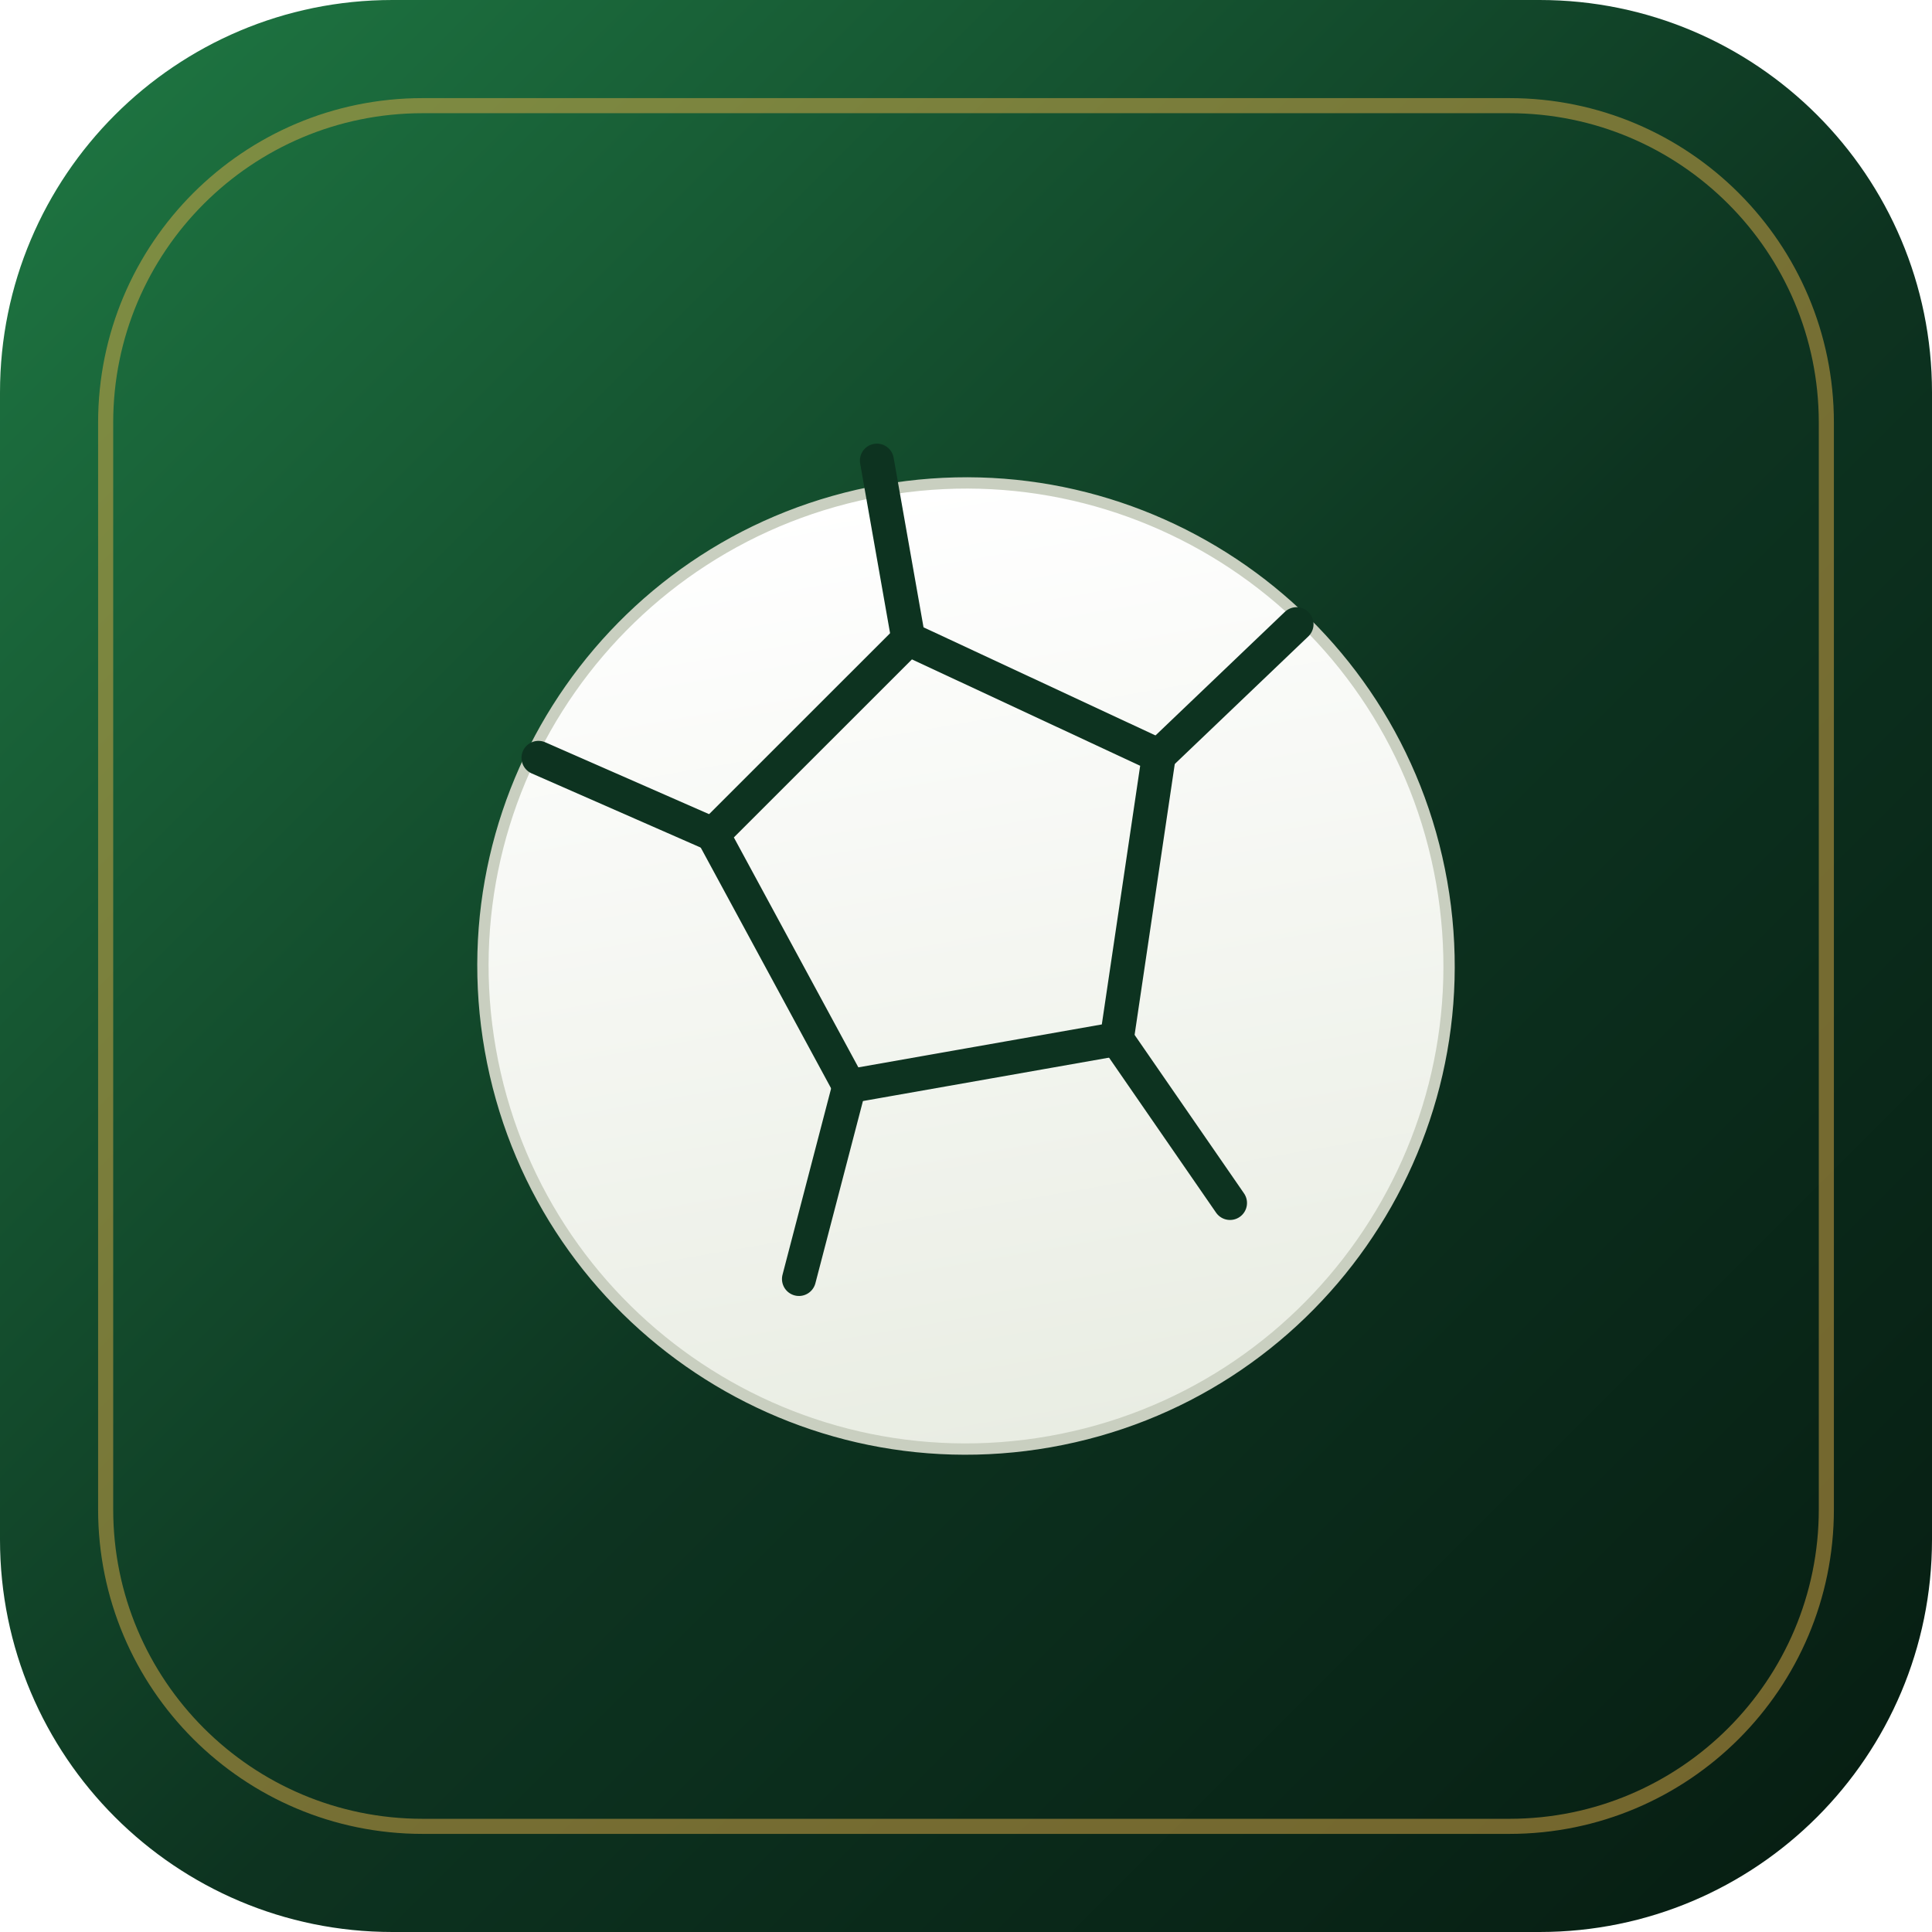
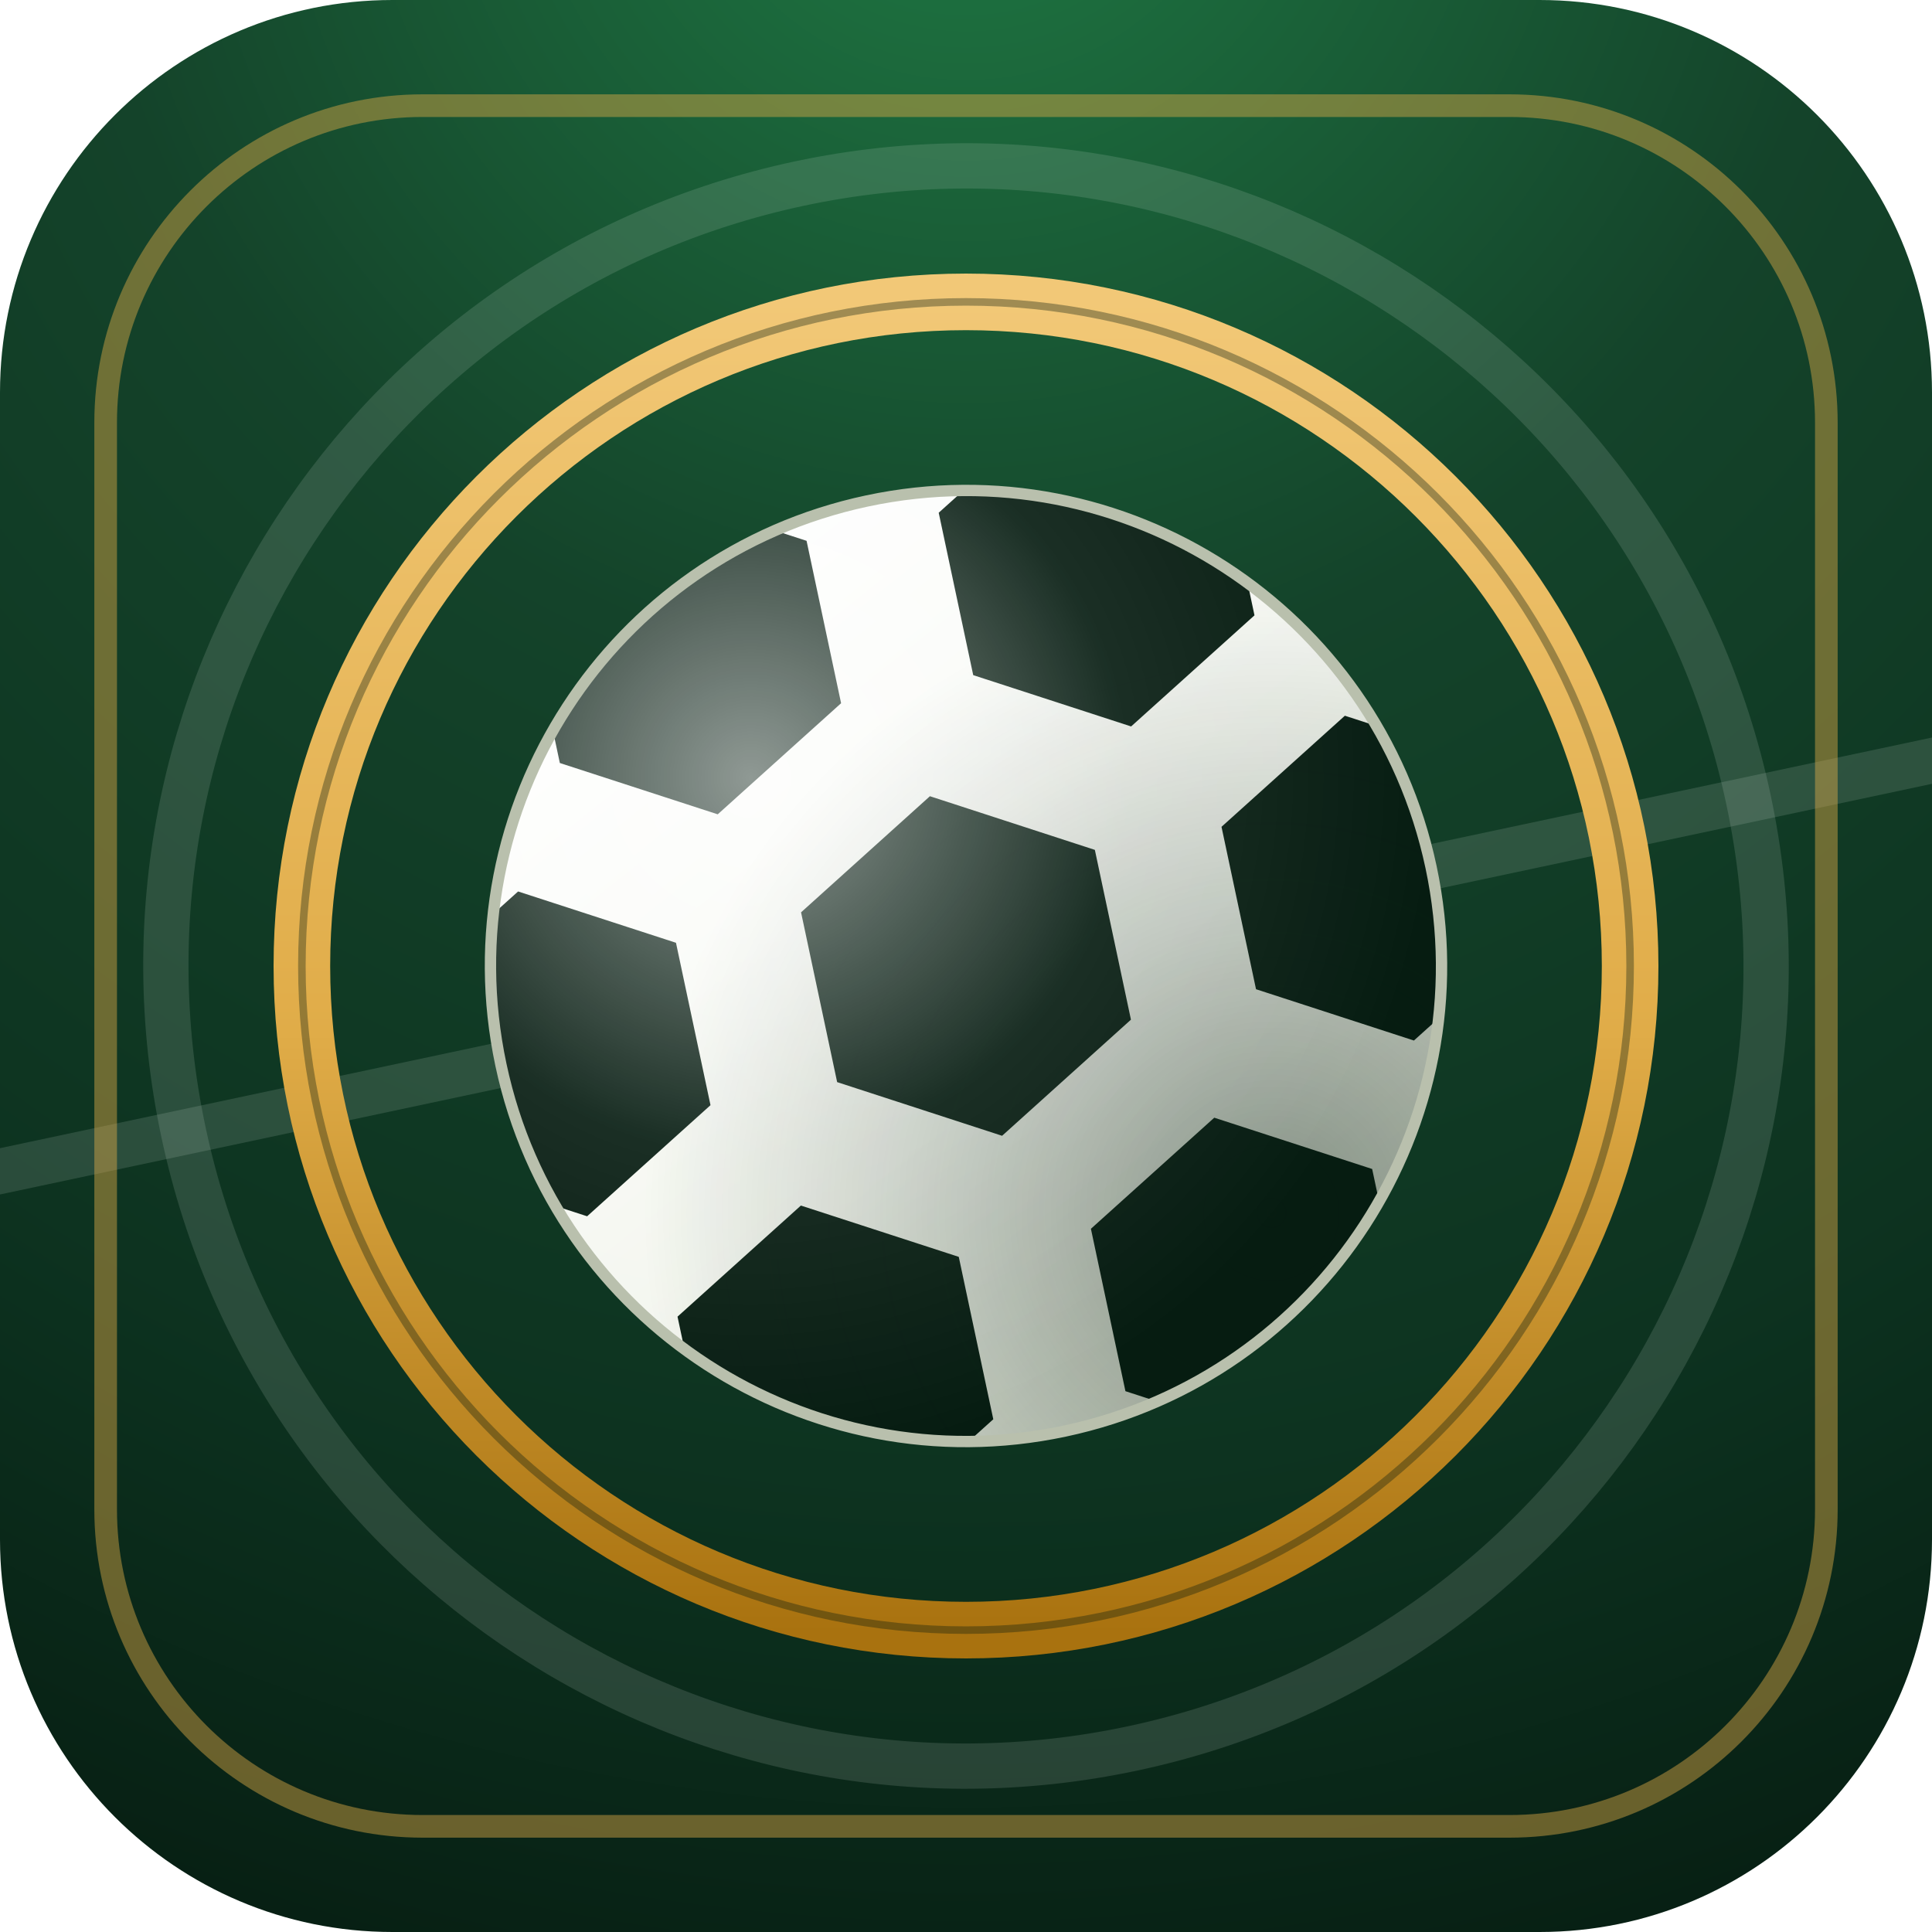
- <svg xmlns="http://www.w3.org/2000/svg" viewBox="0 0 512 512">
+ <svg xmlns="http://www.w3.org/2000/svg" viewBox="0 0 512 512" role="img" aria-label="Torneo Calcetto">
  <defs>
-     <linearGradient id="bg" x1="0" y1="0" x2="1" y2="1">
+     <radialGradient id="pitch" cx="50%" cy="-10%" r="120%">
      <stop offset="0%" stop-color="#1f7a44" />
-       <stop offset="55%" stop-color="#0d3320" />
+       <stop offset="38%" stop-color="#14432a" />
+       <stop offset="72%" stop-color="#0d3320" />
      <stop offset="100%" stop-color="#061c11" />
+     </radialGradient>
+     <linearGradient id="ring" x1="0" y1="0" x2="0" y2="1">
+       <stop offset="0%" stop-color="#f2c877" />
+       <stop offset="55%" stop-color="#e0ac48" />
+       <stop offset="100%" stop-color="#a9720f" />
    </linearGradient>
-     <linearGradient id="ball" x1="0" y1="0" x2="0" y2="1">
+     <linearGradient id="leather" x1="0.25" y1="0" x2="0.75" y2="1">
      <stop offset="0%" stop-color="#ffffff" />
-       <stop offset="100%" stop-color="#e9ede3" />
+       <stop offset="60%" stop-color="#f3f6ee" />
+       <stop offset="100%" stop-color="#d8dece" />
    </linearGradient>
+     <radialGradient id="shine" cx="32%" cy="26%" r="72%">
+       <stop offset="0%" stop-color="#ffffff" stop-opacity="0.55" />
+       <stop offset="55%" stop-color="#ffffff" stop-opacity="0.08" />
+       <stop offset="100%" stop-color="#ffffff" stop-opacity="0" />
+     </radialGradient>
+     <radialGradient id="shade" cx="76%" cy="82%" r="66%">
+       <stop offset="0%" stop-color="#061c11" stop-opacity="0.42" />
+       <stop offset="100%" stop-color="#061c11" stop-opacity="0" />
+     </radialGradient>
+     <clipPath id="ballClip">
+       <circle cx="256" cy="256" r="126" />
+     </clipPath>
  </defs>
-   <rect width="512" height="512" rx="104" fill="url(#bg)" />
-   <rect x="28" y="28" width="456" height="456" rx="84" fill="none" stroke="#e0ac48" stroke-opacity="0.5" stroke-width="4" />
-   <g transform="rotate(-10 256 256)">
-     <circle cx="256" cy="256" r="128" fill="url(#ball)" stroke="#c9cfc0" stroke-width="3" />
-     <path d="M256 168 316 210 292 282 220 282 196 210Z" fill="none" stroke="#0d3320" stroke-width="9" stroke-linejoin="round" />
-     <path d="M256 168V120M316 210 358 182M292 282 314 330M220 282 198 330M196 210 154 182" fill="none" stroke="#0d3320" stroke-width="9" stroke-linecap="round" />
+   <rect width="512" height="512" rx="104" fill="url(#pitch)" />
+   <g transform="rotate(-12 256 256)" fill="none" stroke="#f3f6ee" stroke-opacity="0.13" stroke-width="12">
+     <path d="M-40 256H552" />
+     <circle cx="256" cy="256" r="212" />
  </g>
+   <circle cx="256" cy="256" r="176" fill="none" stroke="url(#ring)" stroke-width="15" />
+   <circle cx="256" cy="256" r="176" fill="none" stroke="#061c11" stroke-opacity="0.35" stroke-width="2" />
+   <g transform="rotate(-12 256 256)">
+     <circle cx="256" cy="256" r="126" fill="url(#leather)" />
+     <g clip-path="url(#ballClip)">
+       <path fill="#061c11" d="M256 210 295.8 233V279L256 302 216.2 279V233Z            M368 212 406.1 234V278L368 300 329.9 278V234Z            M312 309 350.1 331V375L312 397 273.9 375V331Z            M200 309 238.1 331V375L200 397 161.9 375V331Z            M144 212 182.1 234V278L144 300 105.9 278V234Z            M200 115 238.1 137V181L200 203 161.9 181V137Z            M312 115 350.1 137V181L312 203 273.9 181V137Z" />
+       <circle cx="256" cy="256" r="126" fill="url(#shade)" />
+       <circle cx="256" cy="256" r="126" fill="url(#shine)" />
+     </g>
+     <circle cx="256" cy="256" r="126" fill="none" stroke="#b9c0ad" stroke-width="3" />
+   </g>
+   <rect x="28" y="28" width="456" height="456" rx="84" fill="none" stroke="#e0ac48" stroke-opacity="0.45" stroke-width="6" />
</svg>
